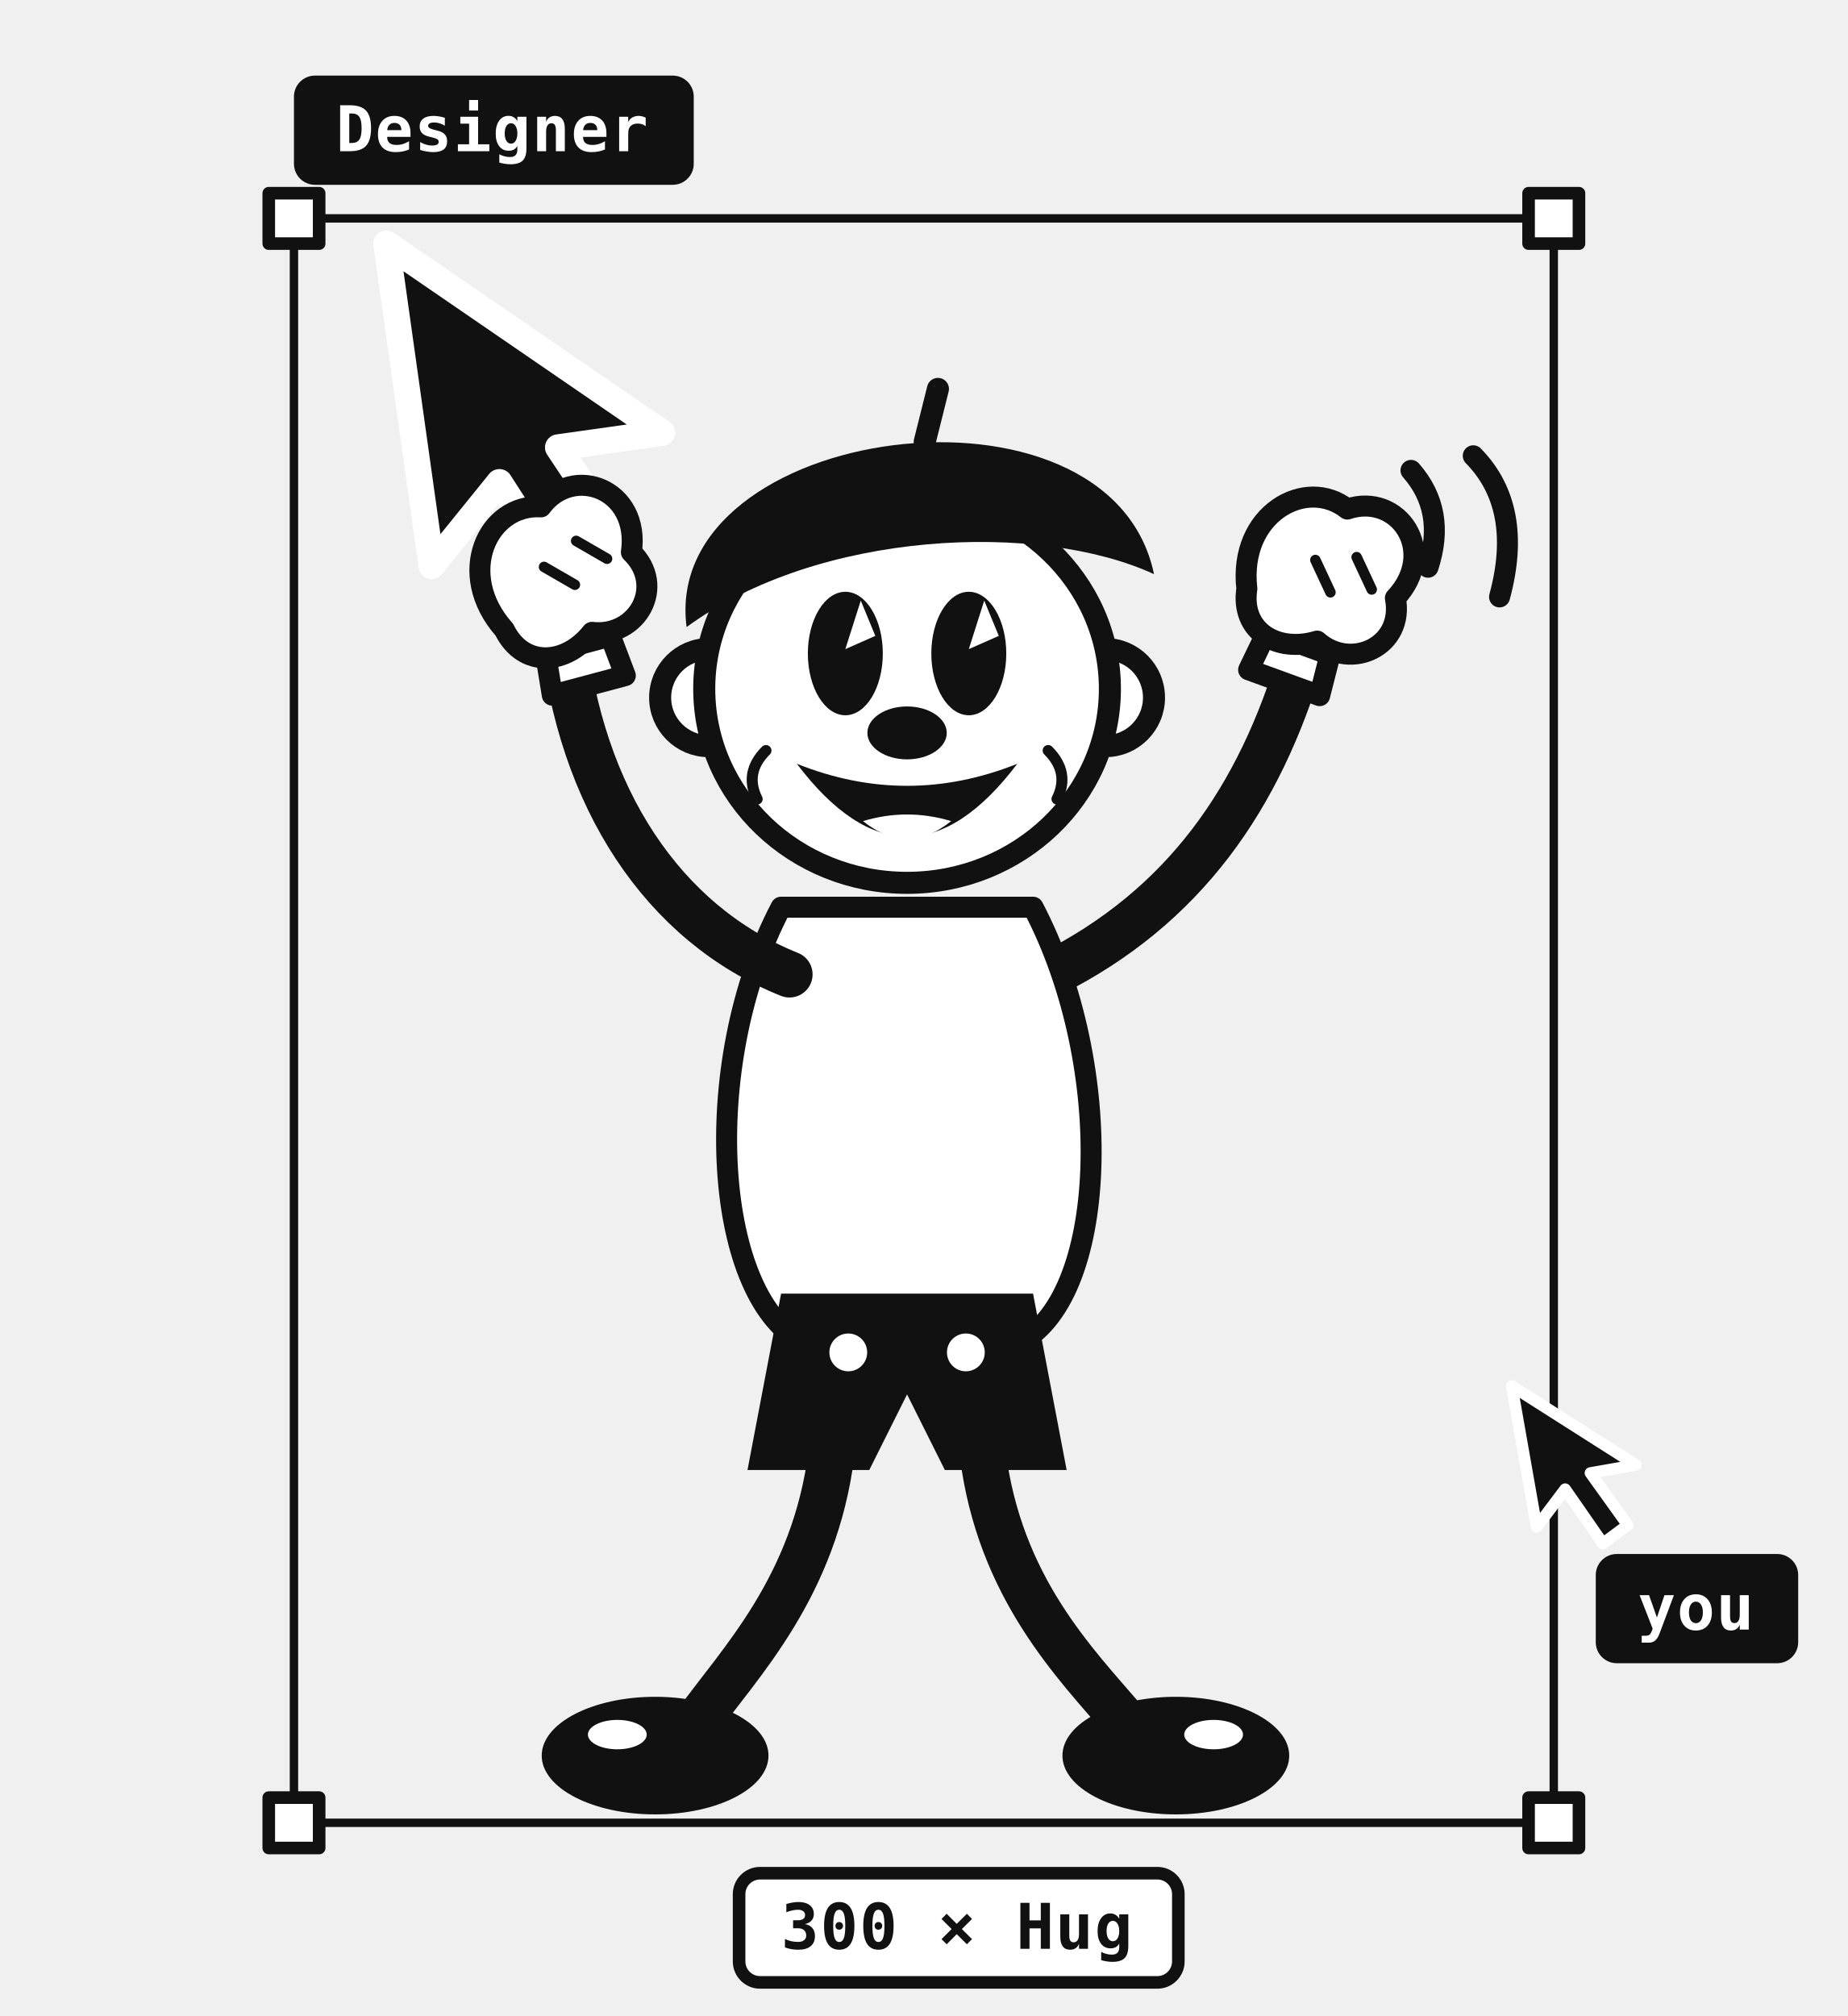
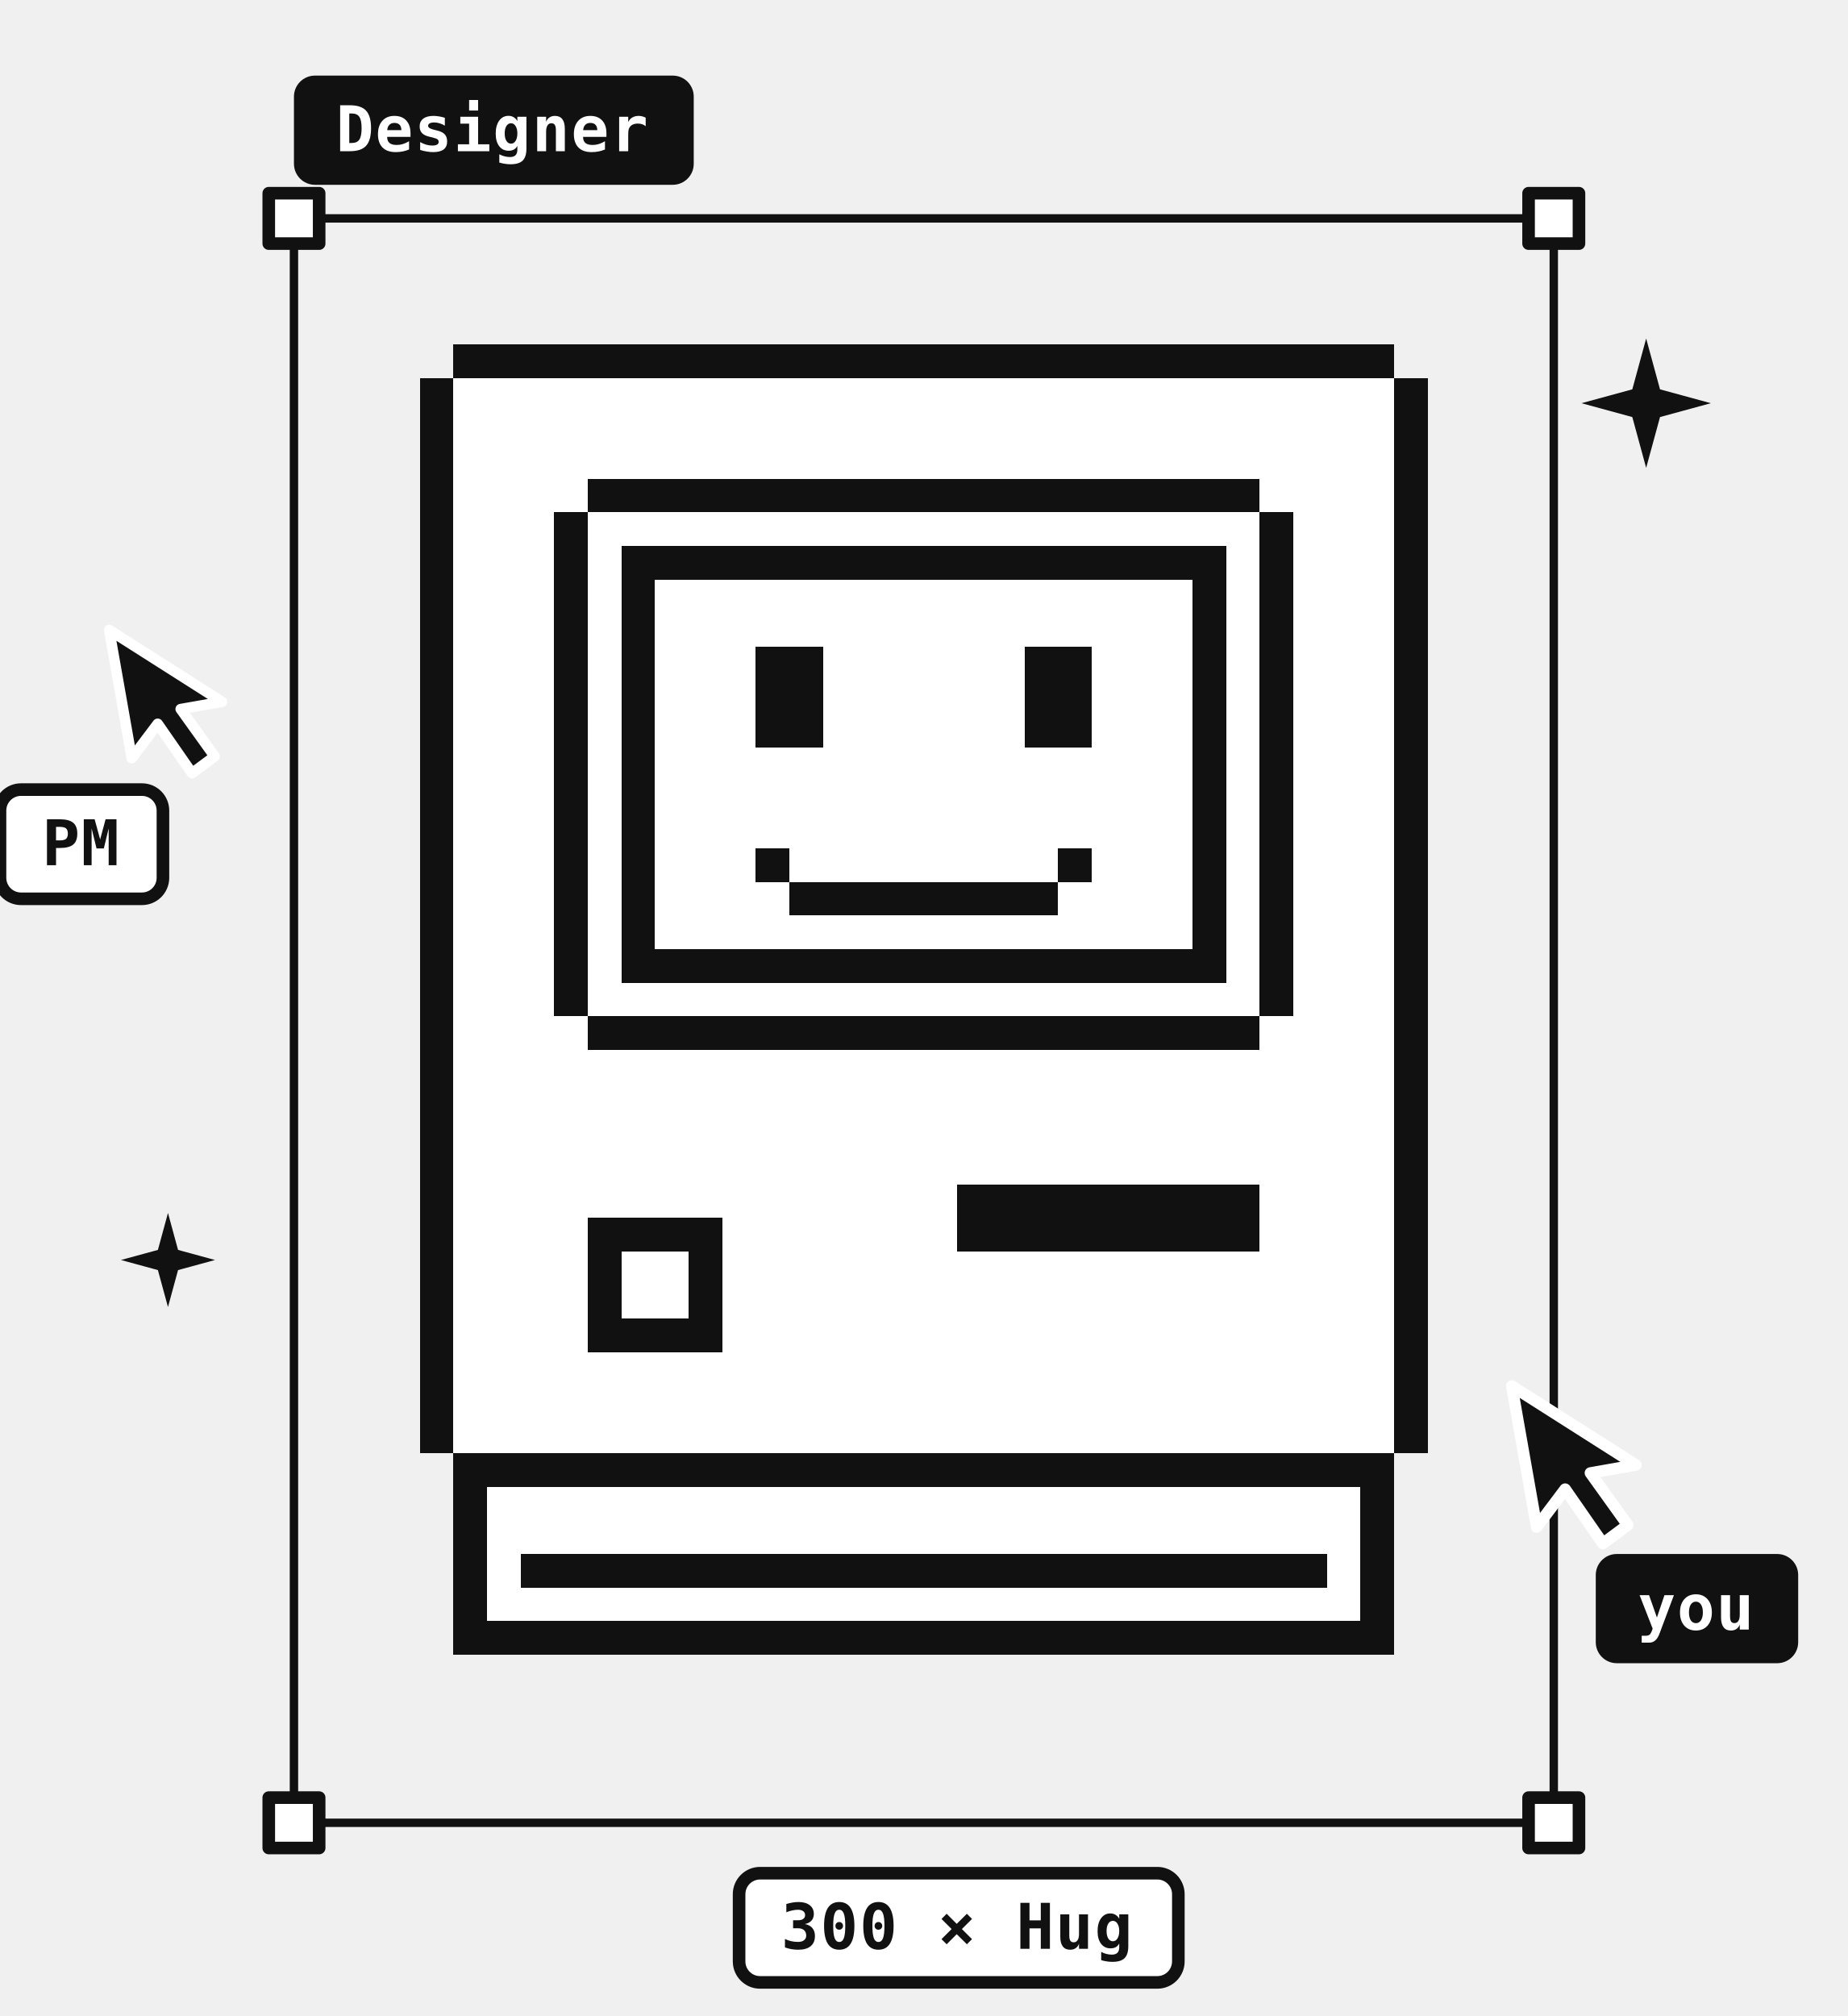
- <svg xmlns="http://www.w3.org/2000/svg" viewBox="0 0 440 480" role="img" aria-label="Retro cartoon designer holding a giant Figma cursor">
+ <svg xmlns="http://www.w3.org/2000/svg" viewBox="0 0 440 480" role="img" aria-label="Pixel-art retro computer with a smiling face inside a Figma selection box">
  <style>
    .k{fill:#111111}
+     .w{fill:#ffffff}
    .p{fill:#ffffff;stroke:#111111;stroke-width:5;stroke-linejoin:round;stroke-linecap:round}
    .l{fill:none;stroke:#111111;stroke-width:5;stroke-linecap:round;stroke-linejoin:round}
    .t{fill:none;stroke:#111111;stroke-width:2.5;stroke-linecap:round}
    .d{fill:none;stroke:#111111;stroke-width:3;stroke-dasharray:2 10;stroke-linecap:round}
-     .n{fill:none;stroke:#111111;stroke-width:11;stroke-linecap:round;stroke-linejoin:round}
-     .w{fill:#ffffff}
    .tx{font:600 15px 'DM Mono',ui-monospace,monospace;fill:#ffffff;letter-spacing:.02em}
    .tk{font:600 15px 'DM Mono',ui-monospace,monospace;fill:#111111;letter-spacing:.02em}
+     .px{font:400 16px 'Silkscreen','Courier New',monospace;fill:#111111}
  </style>
  <rect x="70" y="52" width="300" height="382" class="t" style="stroke-width:2" />
  <rect class="p" x="64" y="46" width="12" height="12" style="stroke-width:3" />
  <rect class="p" x="364" y="46" width="12" height="12" style="stroke-width:3" />
  <rect class="p" x="64" y="428" width="12" height="12" style="stroke-width:3" />
  <rect class="p" x="364" y="428" width="12" height="12" style="stroke-width:3" />
  <g transform="translate(70 18)">
    <rect x="0" y="0" width="95.2" height="26" rx="5" class="k" />
    <text x="10" y="18" class="tx">Designer</text>
  </g>
  <g transform="translate(176 446)">
    <rect x="0" y="0" width="104.6" height="26" rx="5" class="p" style="stroke-width:3" />
    <text x="10" y="18" class="tk">300 × Hug</text>
  </g>
-   <g class="arm-wave" style="transform-origin:250px 232px">
-     <path class="n" d="M250 232 C282 216 300 190 310 156" />
-     <g transform="translate(314 140) rotate(20) scale(1)">
-       <path class="p" d="M-8 14 L8 14 L9 24 L-9 24Z" />
-       <path class="p" d="M-16 6 C-24 -10 -12 -24 0 -20 C10 -28 24 -18 18 -4 C24 6 14 16 4 12 C-4 18 -14 16 -16 6Z" />
-       <path class="t" d="M-3 -6 l6 6 M6 -10 l6 6" />
-     </g>
-     <g transform="translate(336 112) rotate(10)">
-       <path class="l" d="M0 0 q10 8 8 22" />
-       <path class="l" d="M14 -6 q14 10 12 32" />
-     </g>
+   <g transform="translate(92 82) scale(8)" shape-rendering="crispEdges">
+     <path class="w" d="M2 1h28v1h-28zM2 2h28v1h-28zM2 3h28v1h-28zM2 4h4v1h-4zM26 4h4v1h-4zM2 5h3v1h-3zM6 5h20v1h-20zM27 5h3v1h-3zM2 6h3v1h-3zM6 6h1v1h-1zM25 6h1v1h-1zM27 6h3v1h-3zM2 7h3v1h-3zM6 7h1v1h-1zM8 7h16v1h-16zM25 7h1v1h-1zM27 7h3v1h-3zM2 8h3v1h-3zM6 8h1v1h-1zM8 8h16v1h-16zM25 8h1v1h-1zM27 8h3v1h-3zM2 9h3v1h-3zM6 9h1v1h-1zM8 9h16v1h-16zM25 9h1v1h-1zM27 9h3v1h-3zM2 10h3v1h-3zM6 10h1v1h-1zM8 10h16v1h-16zM25 10h1v1h-1zM27 10h3v1h-3zM2 11h3v1h-3zM6 11h1v1h-1zM8 11h16v1h-16zM25 11h1v1h-1zM27 11h3v1h-3zM2 12h3v1h-3zM6 12h1v1h-1zM8 12h16v1h-16zM25 12h1v1h-1zM27 12h3v1h-3zM2 13h3v1h-3zM6 13h1v1h-1zM8 13h16v1h-16zM25 13h1v1h-1zM27 13h3v1h-3zM2 14h3v1h-3zM6 14h1v1h-1zM8 14h16v1h-16zM25 14h1v1h-1zM27 14h3v1h-3zM2 15h3v1h-3zM6 15h1v1h-1zM8 15h3v1h-3zM12 15h8v1h-8zM21 15h3v1h-3zM25 15h1v1h-1zM27 15h3v1h-3zM2 16h3v1h-3zM6 16h1v1h-1zM8 16h4v1h-4zM20 16h4v1h-4zM25 16h1v1h-1zM27 16h3v1h-3zM2 17h3v1h-3zM6 17h1v1h-1zM8 17h16v1h-16zM25 17h1v1h-1zM27 17h3v1h-3zM2 18h3v1h-3zM6 18h1v1h-1zM25 18h1v1h-1zM27 18h3v1h-3zM2 19h3v1h-3zM6 19h20v1h-20zM27 19h3v1h-3zM2 20h4v1h-4zM26 20h4v1h-4zM2 21h28v1h-28zM2 22h28v1h-28zM2 23h28v1h-28zM2 24h28v1h-28zM2 25h15v1h-15zM26 25h4v1h-4zM2 26h4v1h-4zM10 26h7v1h-7zM26 26h4v1h-4zM2 27h4v1h-4zM7 27h2v1h-2zM10 27h20v1h-20zM2 28h4v1h-4zM7 28h2v1h-2zM10 28h20v1h-20zM2 29h4v1h-4zM10 29h20v1h-20zM2 30h28v1h-28zM2 31h28v1h-28zM2 32h28v1h-28zM3 34h26v1h-26zM3 35h26v1h-26zM3 36h1v1h-1zM28 36h1v1h-1zM3 37h26v1h-26z" />
+     <path class="k" d="M2 0h28v1h-28zM1 1h1v1h-1zM30 1h1v1h-1zM1 2h1v1h-1zM30 2h1v1h-1zM1 3h1v1h-1zM30 3h1v1h-1zM1 4h1v1h-1zM6 4h20v1h-20zM30 4h1v1h-1zM1 5h1v1h-1zM5 5h1v1h-1zM26 5h1v1h-1zM30 5h1v1h-1zM1 6h1v1h-1zM5 6h1v1h-1zM7 6h18v1h-18zM26 6h1v1h-1zM30 6h1v1h-1zM1 7h1v1h-1zM5 7h1v1h-1zM7 7h1v1h-1zM24 7h1v1h-1zM26 7h1v1h-1zM30 7h1v1h-1zM1 8h1v1h-1zM5 8h1v1h-1zM7 8h1v1h-1zM24 8h1v1h-1zM26 8h1v1h-1zM30 8h1v1h-1zM1 9h1v1h-1zM5 9h1v1h-1zM7 9h1v1h-1zM24 9h1v1h-1zM26 9h1v1h-1zM30 9h1v1h-1zM1 10h1v1h-1zM5 10h1v1h-1zM7 10h1v1h-1zM24 10h1v1h-1zM26 10h1v1h-1zM30 10h1v1h-1zM1 11h1v1h-1zM5 11h1v1h-1zM7 11h1v1h-1zM24 11h1v1h-1zM26 11h1v1h-1zM30 11h1v1h-1zM1 12h1v1h-1zM5 12h1v1h-1zM7 12h1v1h-1zM24 12h1v1h-1zM26 12h1v1h-1zM30 12h1v1h-1zM1 13h1v1h-1zM5 13h1v1h-1zM7 13h1v1h-1zM24 13h1v1h-1zM26 13h1v1h-1zM30 13h1v1h-1zM1 14h1v1h-1zM5 14h1v1h-1zM7 14h1v1h-1zM24 14h1v1h-1zM26 14h1v1h-1zM30 14h1v1h-1zM1 15h1v1h-1zM5 15h1v1h-1zM7 15h1v1h-1zM11 15h1v1h-1zM20 15h1v1h-1zM24 15h1v1h-1zM26 15h1v1h-1zM30 15h1v1h-1zM1 16h1v1h-1zM5 16h1v1h-1zM7 16h1v1h-1zM12 16h8v1h-8zM24 16h1v1h-1zM26 16h1v1h-1zM30 16h1v1h-1zM1 17h1v1h-1zM5 17h1v1h-1zM7 17h1v1h-1zM24 17h1v1h-1zM26 17h1v1h-1zM30 17h1v1h-1zM1 18h1v1h-1zM5 18h1v1h-1zM7 18h18v1h-18zM26 18h1v1h-1zM30 18h1v1h-1zM1 19h1v1h-1zM5 19h1v1h-1zM26 19h1v1h-1zM30 19h1v1h-1zM1 20h1v1h-1zM6 20h20v1h-20zM30 20h1v1h-1zM1 21h1v1h-1zM30 21h1v1h-1zM1 22h1v1h-1zM30 22h1v1h-1zM1 23h1v1h-1zM30 23h1v1h-1zM1 24h1v1h-1zM30 24h1v1h-1zM1 25h1v1h-1zM17 25h9v1h-9zM30 25h1v1h-1zM1 26h1v1h-1zM6 26h4v1h-4zM17 26h9v1h-9zM30 26h1v1h-1zM1 27h1v1h-1zM6 27h1v1h-1zM9 27h1v1h-1zM30 27h1v1h-1zM1 28h1v1h-1zM6 28h1v1h-1zM9 28h1v1h-1zM30 28h1v1h-1zM1 29h1v1h-1zM6 29h4v1h-4zM30 29h1v1h-1zM1 30h1v1h-1zM30 30h1v1h-1zM1 31h1v1h-1zM30 31h1v1h-1zM1 32h1v1h-1zM30 32h1v1h-1zM2 33h28v1h-28zM2 34h1v1h-1zM29 34h1v1h-1zM2 35h1v1h-1zM29 35h1v1h-1zM2 36h1v1h-1zM4 36h24v1h-24zM29 36h1v1h-1zM2 37h1v1h-1zM29 37h1v1h-1zM2 38h28v1h-28z" />
  </g>
-   <path class="n" d="M198 346 C194 378 176 396 166 410" />
-   <path class="n" d="M234 346 C238 378 256 396 268 410" />
-   <g transform="translate(156 418) scale(1 1)">
-     <ellipse class="k" cx="0" cy="0" rx="27" ry="14" />
-     <ellipse class="w" cx="-9" cy="-5" rx="7" ry="3.5" />
+   <g class="pupil">
+     <rect class="k" x="180" y="154" width="16" height="24" shape-rendering="crispEdges" />
+     <rect class="k" x="244" y="154" width="16" height="24" shape-rendering="crispEdges" />
  </g>
-   <g transform="translate(280 418) scale(-1 1)">
-     <ellipse class="k" cx="0" cy="0" rx="27" ry="14" />
-     <ellipse class="w" cx="-9" cy="-5" rx="7" ry="3.5" />
-   </g>
-   <g transform="translate(216 214) scale(1)">
-     <path class="p" d="M-30 2 C-50 40 -46 96 -24 106 L26 106 C48 96 50 40 30 2 Z" />
-     <path class="k" d="M-30 94 L30 94 L38 136 L9 136 L0 118 L-9 136 L-38 136 Z" />
-     <circle class="w" cx="-14" cy="108" r="4.5" />
-     <circle class="w" cx="14" cy="108" r="4.5" />
-   </g>
-   <path class="n" d="M188 232 C158 220 138 190 134 150" />
-   <g transform="translate(92 58) rotate(-8) scale(1.25)">
-     <path class="k" d="M0 0 L0 62 L15 48 L27 74 L39 68 L27 43 L47 43 Z" stroke="#ffffff" stroke-width="5" stroke-linejoin="round" />
-   </g>
-   <g transform="translate(134 140) rotate(-15) scale(1)">
-     <path class="p" d="M-8 14 L8 14 L9 24 L-9 24Z" />
-     <path class="p" d="M-16 6 C-24 -10 -12 -24 0 -20 C10 -28 24 -18 18 -4 C24 6 14 16 4 12 C-4 18 -14 16 -16 6Z" />
-     <path class="t" d="M-3 -6 l6 6 M6 -10 l6 6" />
-   </g>
-   <g transform="translate(216 164) scale(1.05 1.05)">
-     <circle class="p" cx="-45" cy="2" r="11" />
-     <circle class="p" cx="45" cy="2" r="11" />
-     <ellipse class="p" cx="0" cy="0" rx="46" ry="44" />
-     <path class="k" d="M-50 -14 C-56 -60 46 -74 56 -26 C30 -38 -20 -36 -50 -14Z" />
-     <path class="l" d="M4 -56 l3 -12" />
-     <g class="pupil">
-       <ellipse class="k" cx="-14" cy="-8" rx="8.5" ry="14" />
-       <ellipse class="k" cx="14" cy="-8" rx="8.5" ry="14" />
-       <path class="w" d="M-14 -9 L-10.5 -20 L-7.2 -12Z" />
-       <path class="w" d="M14 -9 L17.5 -20 L20.8 -12Z" />
-     </g>
-     <ellipse class="k" cx="0" cy="10" rx="9" ry="6" />
-     <path class="k" d="M-25 17 Q0 50 25 17 Q0 27 -25 17Z" />
-     <path class="w" d="M-10 30 Q0 38 10 30 Q0 27 -10 30Z" />
-     <path class="t" d="M-32 14 q-5 5 -2 11" />
-     <path class="t" d="M32 14 q5 5 2 11" />
-   </g>
+   <path class="k" transform="translate(392 96) scale(1.1)" d="M0 -14 L3 -3 L14 0 L3 3 L0 14 L-3 3 L-14 0 L-3 -3Z" />
+   <path class="k" transform="translate(40 300) scale(0.8)" d="M0 -14 L3 -3 L14 0 L3 3 L0 14 L-3 3 L-14 0 L-3 -3Z" />
  <g transform="translate(360 330) rotate(-10) scale(0.55)">
    <path class="k" d="M0 0 L0 62 L15 48 L27 74 L39 68 L27 43 L47 43 Z" stroke="#ffffff" stroke-width="5" stroke-linejoin="round" />
  </g>
  <g transform="translate(380 370)">
    <rect x="0" y="0" width="48.2" height="26" rx="5" class="k" />
    <text x="10" y="18" class="tx">you</text>
  </g>
+   <g transform="translate(26 150) rotate(-10) scale(0.5)">
+     <path class="k" d="M0 0 L0 62 L15 48 L27 74 L39 68 L27 43 L47 43 Z" stroke="#ffffff" stroke-width="5" stroke-linejoin="round" />
+   </g>
+   <g transform="translate(0 188)">
+     <rect x="0" y="0" width="38.8" height="26" rx="5" class="p" style="stroke-width:3" />
+     <text x="10" y="18" class="tk">PM</text>
+   </g>
</svg>
